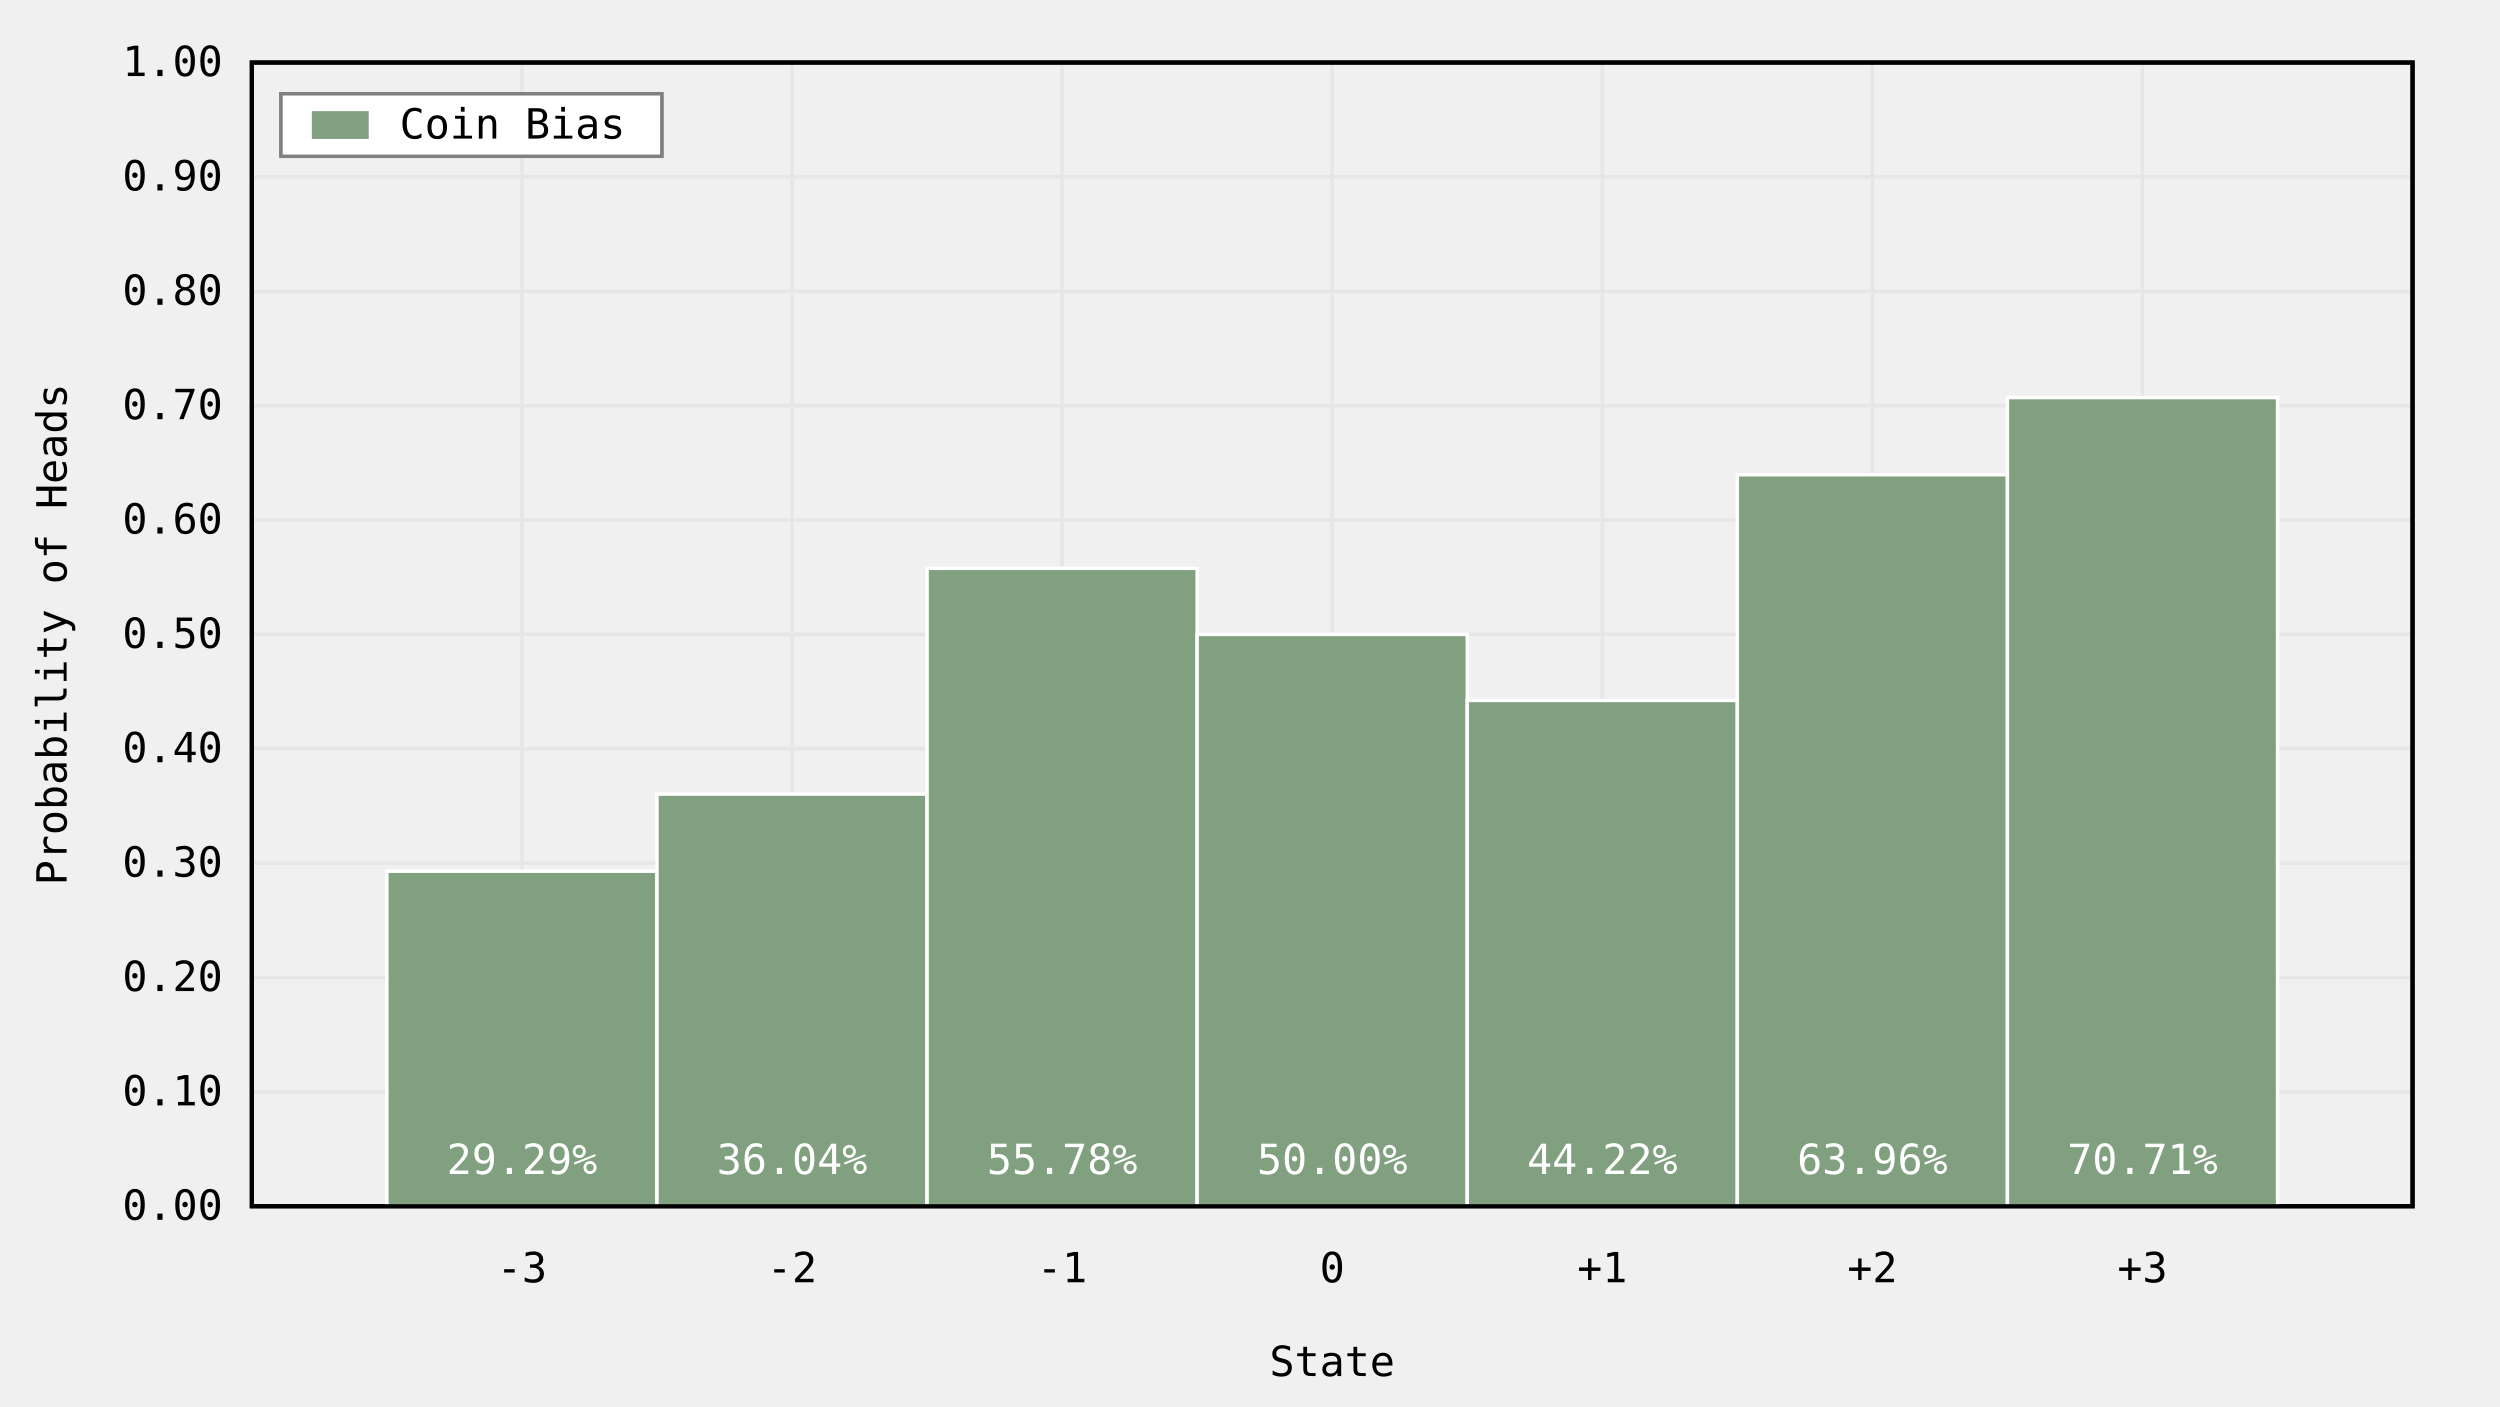
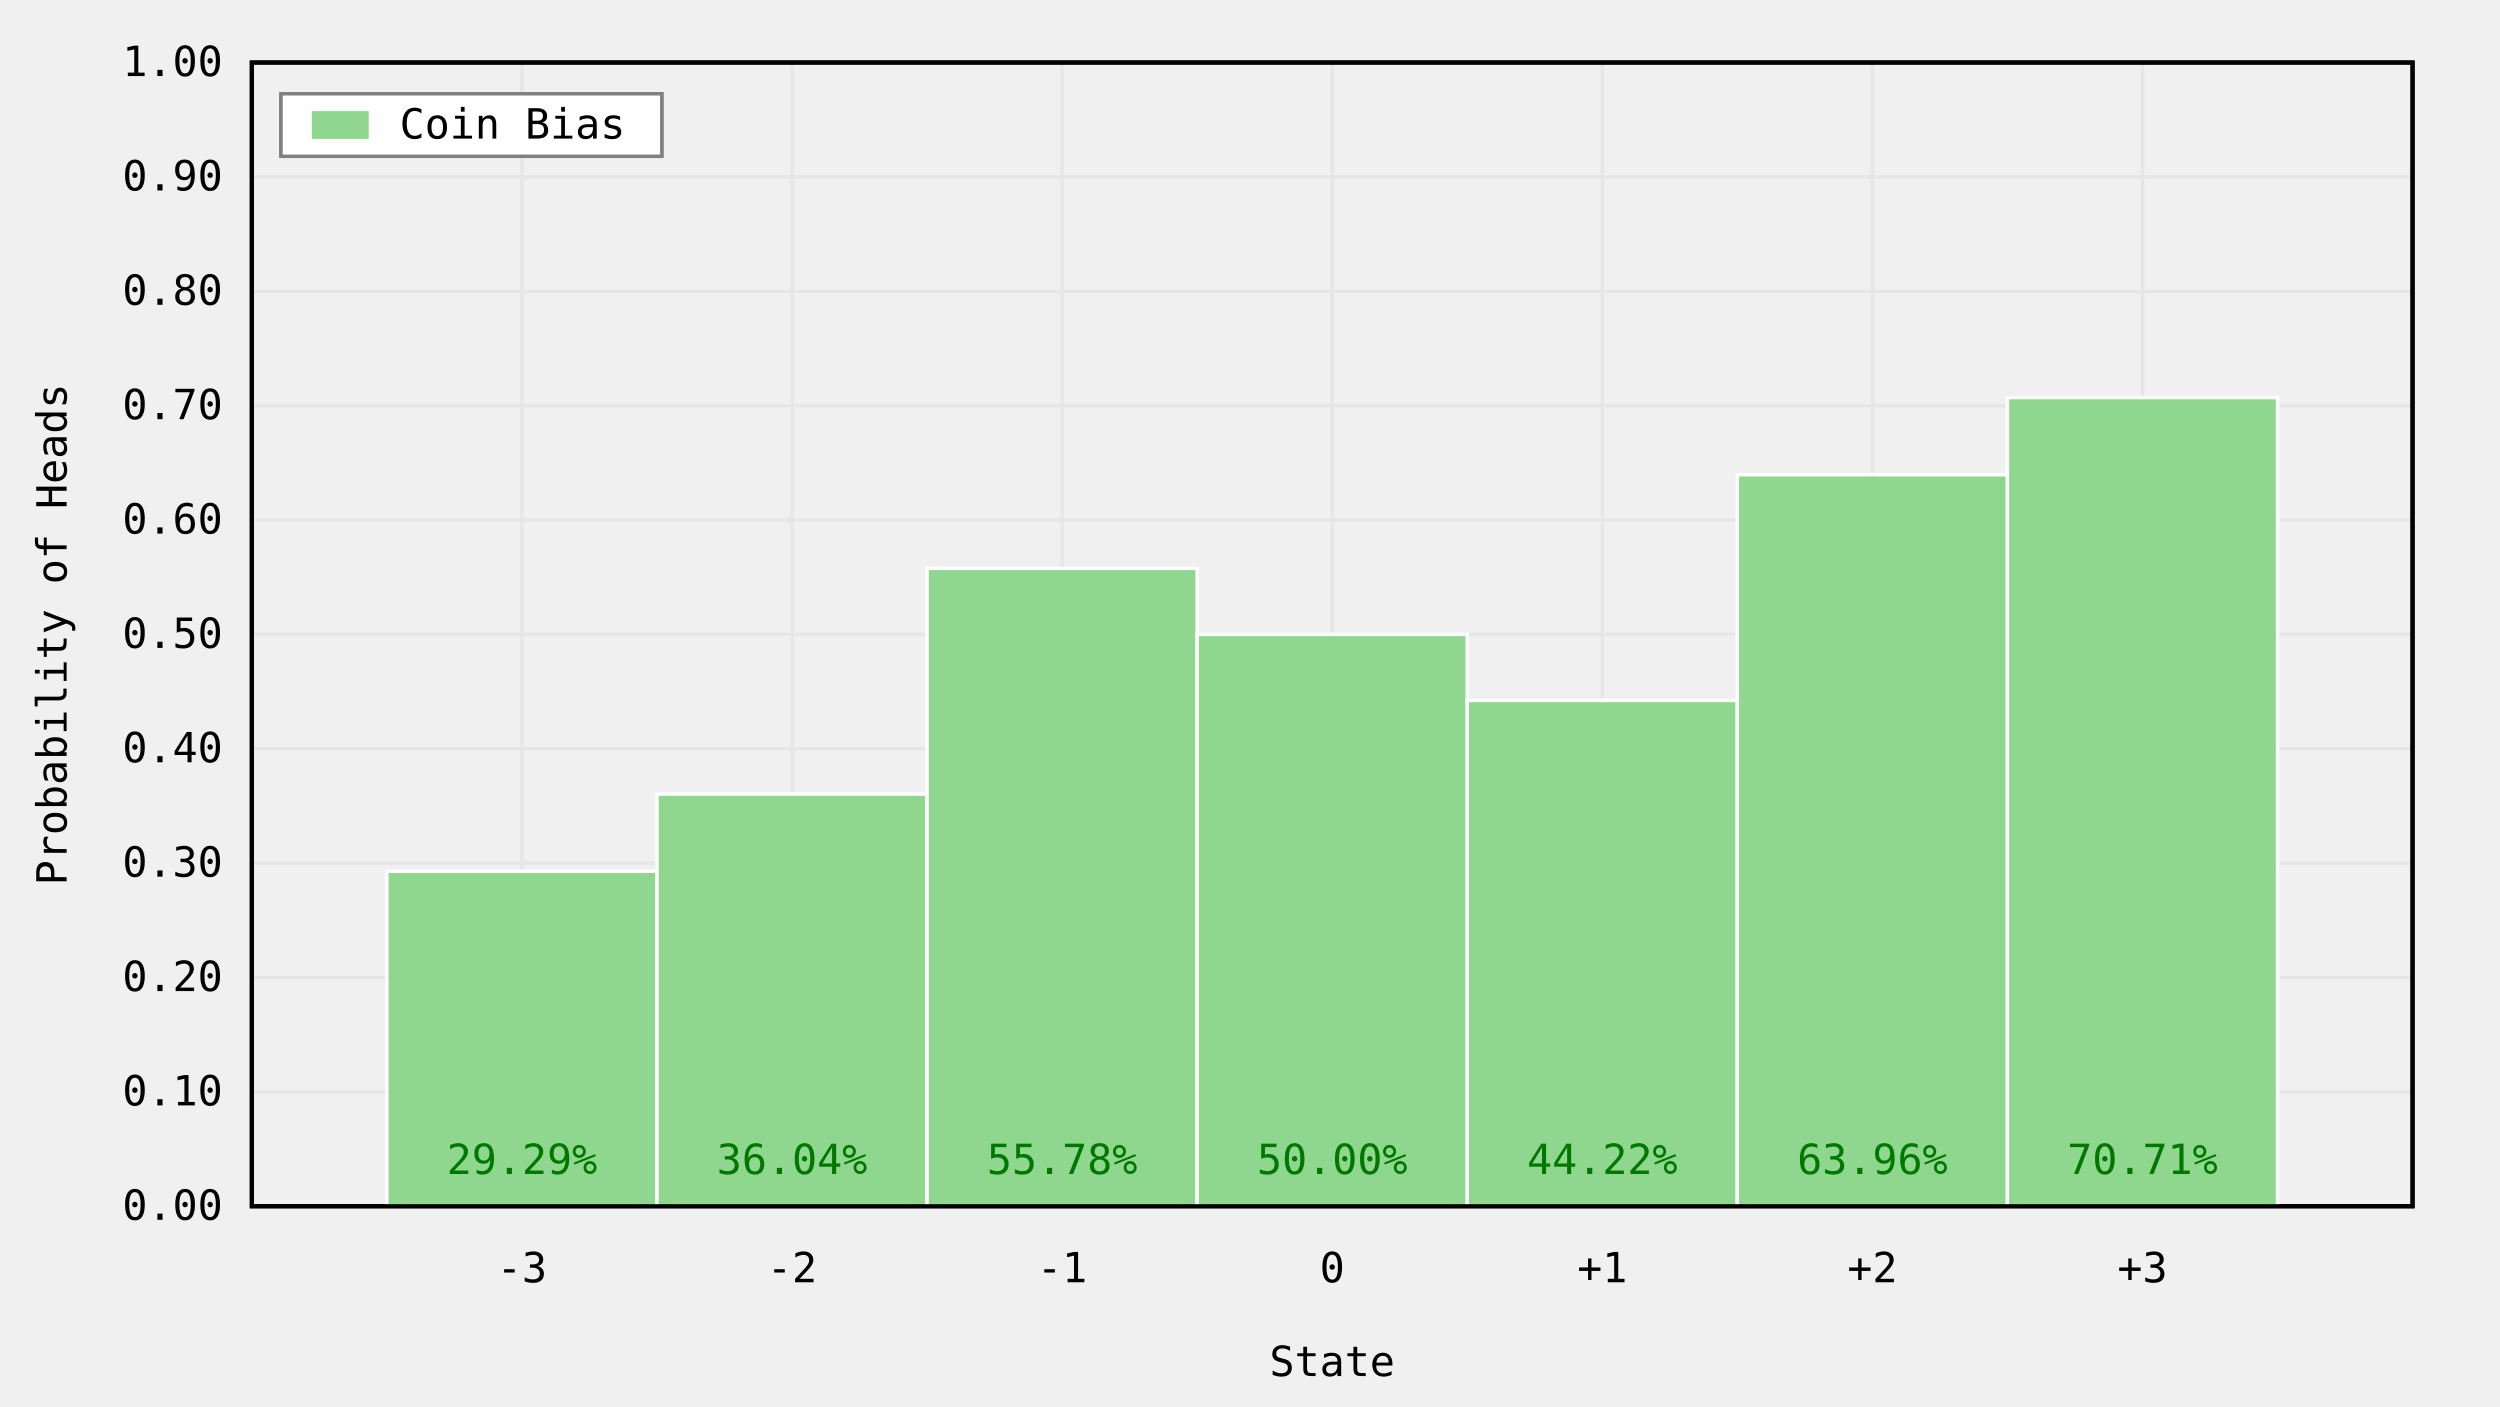
<svg xmlns="http://www.w3.org/2000/svg" xmlns:xlink="http://www.w3.org/1999/xlink" width="720" height="405" viewBox="0 0 720 405">
  <g id="gnuplot_canvas">
    <rect x="0" y="0" width="720" height="405" fill="none" />
    <defs>
      <circle id="gpDot" r="0.5" stroke-width="0.5" stroke="currentColor" />
      <path id="gpPt0" stroke-width="0.222" stroke="currentColor" d="M-1,0 h2 M0,-1 v2" />
      <path id="gpPt1" stroke-width="0.222" stroke="currentColor" d="M-1,-1 L1,1 M1,-1 L-1,1" />
      <path id="gpPt2" stroke-width="0.222" stroke="currentColor" d="M-1,0 L1,0 M0,-1 L0,1 M-1,-1 L1,1 M-1,1 L1,-1" />
      <rect id="gpPt3" stroke-width="0.222" stroke="currentColor" x="-1" y="-1" width="2" height="2" />
      <rect id="gpPt4" stroke-width="0.222" stroke="currentColor" fill="currentColor" x="-1" y="-1" width="2" height="2" />
      <circle id="gpPt5" stroke-width="0.222" stroke="currentColor" cx="0" cy="0" r="1" />
      <use xlink:href="#gpPt5" id="gpPt6" fill="currentColor" stroke="none" />
      <path id="gpPt7" stroke-width="0.222" stroke="currentColor" d="M0,-1.33 L-1.33,0.67 L1.33,0.67 z" />
      <use xlink:href="#gpPt7" id="gpPt8" fill="currentColor" stroke="none" />
      <use xlink:href="#gpPt7" id="gpPt9" stroke="currentColor" transform="rotate(180)" />
      <use xlink:href="#gpPt9" id="gpPt10" fill="currentColor" stroke="none" />
      <use xlink:href="#gpPt3" id="gpPt11" stroke="currentColor" transform="rotate(45)" />
      <use xlink:href="#gpPt11" id="gpPt12" fill="currentColor" stroke="none" />
      <path id="gpPt13" stroke-width="0.222" stroke="currentColor" d="M0,1.330 L1.265,0.411 L0.782,-1.067 L-0.782,-1.076 L-1.265,0.411 z" />
      <use xlink:href="#gpPt13" id="gpPt14" fill="currentColor" stroke="none" />
      <filter id="textbox" filterUnits="objectBoundingBox" x="0" y="0" height="1" width="1">
        <feFlood flood-color="white" flood-opacity="1" result="bgnd" />
        <feComposite in="SourceGraphic" in2="bgnd" operator="atop" />
      </filter>
      <filter id="greybox" filterUnits="objectBoundingBox" x="0" y="0" height="1" width="1">
        <feFlood flood-color="lightgrey" flood-opacity="1" result="grey" />
        <feComposite in="SourceGraphic" in2="grey" operator="atop" />
      </filter>
    </defs>
    <g fill="none" color="white" stroke="currentColor" stroke-width="1.00" stroke-linecap="butt" stroke-linejoin="miter">
</g>
    <g fill="none" color="white" stroke="currentColor" stroke-width="1.20" stroke-linecap="butt" stroke-linejoin="miter">
</g>
    <g fill="none" color="black" stroke="currentColor" stroke-width="1.20" stroke-linecap="butt" stroke-linejoin="miter">
</g>
    <g fill="none" color="black" stroke="black" stroke-width="1.00" stroke-linecap="butt" stroke-linejoin="miter">
</g>
    <g fill="none" color="black" stroke="currentColor" stroke-width="1.00" stroke-linecap="butt" stroke-linejoin="miter">
      <path stroke="rgb(230, 230, 230)" class="gridline" d="M72.53,347.40 L694.82,347.40  " />
    </g>
    <g fill="none" color="black" stroke="rgb(230, 230, 230)" stroke-width="1.20" stroke-linecap="butt" stroke-linejoin="miter">
</g>
    <g fill="none" color="black" stroke="currentColor" stroke-width="1.20" stroke-linecap="butt" stroke-linejoin="miter">
      <path stroke="black" d="M72.53,347.40 M694.82,347.40  " />
      <g transform="translate(64.14,351.30)" stroke="none" fill="black" font-family="monospace" font-size="12.00" text-anchor="end">
        <text>
          <tspan font-family="monospace">0.00</tspan>
        </text>
      </g>
    </g>
    <g fill="none" color="black" stroke="currentColor" stroke-width="1.20" stroke-linecap="butt" stroke-linejoin="miter">
</g>
    <g fill="none" color="black" stroke="black" stroke-width="1.00" stroke-linecap="butt" stroke-linejoin="miter">
</g>
    <g fill="none" color="black" stroke="currentColor" stroke-width="1.00" stroke-linecap="butt" stroke-linejoin="miter">
      <path stroke="rgb(230, 230, 230)" class="gridline" d="M72.53,314.46 L694.82,314.46  " />
    </g>
    <g fill="none" color="black" stroke="rgb(230, 230, 230)" stroke-width="1.20" stroke-linecap="butt" stroke-linejoin="miter">
</g>
    <g fill="none" color="black" stroke="currentColor" stroke-width="1.20" stroke-linecap="butt" stroke-linejoin="miter">
      <path stroke="black" d="M72.53,314.46 M694.82,314.46  " />
      <g transform="translate(64.14,318.36)" stroke="none" fill="black" font-family="monospace" font-size="12.00" text-anchor="end">
        <text>
          <tspan font-family="monospace">0.10</tspan>
        </text>
      </g>
    </g>
    <g fill="none" color="black" stroke="currentColor" stroke-width="1.20" stroke-linecap="butt" stroke-linejoin="miter">
</g>
    <g fill="none" color="black" stroke="black" stroke-width="1.00" stroke-linecap="butt" stroke-linejoin="miter">
</g>
    <g fill="none" color="black" stroke="currentColor" stroke-width="1.00" stroke-linecap="butt" stroke-linejoin="miter">
      <path stroke="rgb(230, 230, 230)" class="gridline" d="M72.53,281.52 L694.82,281.52  " />
    </g>
    <g fill="none" color="black" stroke="rgb(230, 230, 230)" stroke-width="1.20" stroke-linecap="butt" stroke-linejoin="miter">
</g>
    <g fill="none" color="black" stroke="currentColor" stroke-width="1.20" stroke-linecap="butt" stroke-linejoin="miter">
      <path stroke="black" d="M72.53,281.52 M694.82,281.52  " />
      <g transform="translate(64.14,285.42)" stroke="none" fill="black" font-family="monospace" font-size="12.00" text-anchor="end">
        <text>
          <tspan font-family="monospace">0.20</tspan>
        </text>
      </g>
    </g>
    <g fill="none" color="black" stroke="currentColor" stroke-width="1.20" stroke-linecap="butt" stroke-linejoin="miter">
</g>
    <g fill="none" color="black" stroke="black" stroke-width="1.00" stroke-linecap="butt" stroke-linejoin="miter">
</g>
    <g fill="none" color="black" stroke="currentColor" stroke-width="1.00" stroke-linecap="butt" stroke-linejoin="miter">
      <path stroke="rgb(230, 230, 230)" class="gridline" d="M72.53,248.58 L694.82,248.58  " />
    </g>
    <g fill="none" color="black" stroke="rgb(230, 230, 230)" stroke-width="1.20" stroke-linecap="butt" stroke-linejoin="miter">
</g>
    <g fill="none" color="black" stroke="currentColor" stroke-width="1.20" stroke-linecap="butt" stroke-linejoin="miter">
      <path stroke="black" d="M72.53,248.58 M694.82,248.58  " />
      <g transform="translate(64.14,252.48)" stroke="none" fill="black" font-family="monospace" font-size="12.00" text-anchor="end">
        <text>
          <tspan font-family="monospace">0.30</tspan>
        </text>
      </g>
    </g>
    <g fill="none" color="black" stroke="currentColor" stroke-width="1.20" stroke-linecap="butt" stroke-linejoin="miter">
</g>
    <g fill="none" color="black" stroke="black" stroke-width="1.00" stroke-linecap="butt" stroke-linejoin="miter">
</g>
    <g fill="none" color="black" stroke="currentColor" stroke-width="1.00" stroke-linecap="butt" stroke-linejoin="miter">
      <path stroke="rgb(230, 230, 230)" class="gridline" d="M72.53,215.64 L694.82,215.64  " />
    </g>
    <g fill="none" color="black" stroke="rgb(230, 230, 230)" stroke-width="1.20" stroke-linecap="butt" stroke-linejoin="miter">
</g>
    <g fill="none" color="black" stroke="currentColor" stroke-width="1.20" stroke-linecap="butt" stroke-linejoin="miter">
      <path stroke="black" d="M72.53,215.64 M694.82,215.64  " />
      <g transform="translate(64.14,219.54)" stroke="none" fill="black" font-family="monospace" font-size="12.00" text-anchor="end">
        <text>
          <tspan font-family="monospace">0.40</tspan>
        </text>
      </g>
    </g>
    <g fill="none" color="black" stroke="currentColor" stroke-width="1.20" stroke-linecap="butt" stroke-linejoin="miter">
</g>
    <g fill="none" color="black" stroke="black" stroke-width="1.00" stroke-linecap="butt" stroke-linejoin="miter">
</g>
    <g fill="none" color="black" stroke="currentColor" stroke-width="1.00" stroke-linecap="butt" stroke-linejoin="miter">
      <path stroke="rgb(230, 230, 230)" class="gridline" d="M72.53,182.70 L694.82,182.70  " />
    </g>
    <g fill="none" color="black" stroke="rgb(230, 230, 230)" stroke-width="1.20" stroke-linecap="butt" stroke-linejoin="miter">
</g>
    <g fill="none" color="black" stroke="currentColor" stroke-width="1.20" stroke-linecap="butt" stroke-linejoin="miter">
      <path stroke="black" d="M72.53,182.70 M694.82,182.70  " />
      <g transform="translate(64.14,186.60)" stroke="none" fill="black" font-family="monospace" font-size="12.00" text-anchor="end">
        <text>
          <tspan font-family="monospace">0.50</tspan>
        </text>
      </g>
    </g>
    <g fill="none" color="black" stroke="currentColor" stroke-width="1.20" stroke-linecap="butt" stroke-linejoin="miter">
</g>
    <g fill="none" color="black" stroke="black" stroke-width="1.00" stroke-linecap="butt" stroke-linejoin="miter">
</g>
    <g fill="none" color="black" stroke="currentColor" stroke-width="1.00" stroke-linecap="butt" stroke-linejoin="miter">
      <path stroke="rgb(230, 230, 230)" class="gridline" d="M72.53,149.77 L694.82,149.77  " />
    </g>
    <g fill="none" color="black" stroke="rgb(230, 230, 230)" stroke-width="1.20" stroke-linecap="butt" stroke-linejoin="miter">
</g>
    <g fill="none" color="black" stroke="currentColor" stroke-width="1.20" stroke-linecap="butt" stroke-linejoin="miter">
      <path stroke="black" d="M72.53,149.77 M694.82,149.77  " />
      <g transform="translate(64.14,153.67)" stroke="none" fill="black" font-family="monospace" font-size="12.00" text-anchor="end">
        <text>
          <tspan font-family="monospace">0.60</tspan>
        </text>
      </g>
    </g>
    <g fill="none" color="black" stroke="currentColor" stroke-width="1.20" stroke-linecap="butt" stroke-linejoin="miter">
</g>
    <g fill="none" color="black" stroke="black" stroke-width="1.00" stroke-linecap="butt" stroke-linejoin="miter">
</g>
    <g fill="none" color="black" stroke="currentColor" stroke-width="1.00" stroke-linecap="butt" stroke-linejoin="miter">
      <path stroke="rgb(230, 230, 230)" class="gridline" d="M72.53,116.83 L694.82,116.83  " />
    </g>
    <g fill="none" color="black" stroke="rgb(230, 230, 230)" stroke-width="1.20" stroke-linecap="butt" stroke-linejoin="miter">
</g>
    <g fill="none" color="black" stroke="currentColor" stroke-width="1.20" stroke-linecap="butt" stroke-linejoin="miter">
      <path stroke="black" d="M72.53,116.83 M694.82,116.83  " />
      <g transform="translate(64.14,120.73)" stroke="none" fill="black" font-family="monospace" font-size="12.00" text-anchor="end">
        <text>
          <tspan font-family="monospace">0.70</tspan>
        </text>
      </g>
    </g>
    <g fill="none" color="black" stroke="currentColor" stroke-width="1.20" stroke-linecap="butt" stroke-linejoin="miter">
</g>
    <g fill="none" color="black" stroke="black" stroke-width="1.00" stroke-linecap="butt" stroke-linejoin="miter">
</g>
    <g fill="none" color="black" stroke="currentColor" stroke-width="1.00" stroke-linecap="butt" stroke-linejoin="miter">
      <path stroke="rgb(230, 230, 230)" class="gridline" d="M72.53,83.89 L694.82,83.89  " />
    </g>
    <g fill="none" color="black" stroke="rgb(230, 230, 230)" stroke-width="1.20" stroke-linecap="butt" stroke-linejoin="miter">
</g>
    <g fill="none" color="black" stroke="currentColor" stroke-width="1.20" stroke-linecap="butt" stroke-linejoin="miter">
      <path stroke="black" d="M72.53,83.89 M694.82,83.89  " />
      <g transform="translate(64.14,87.79)" stroke="none" fill="black" font-family="monospace" font-size="12.00" text-anchor="end">
        <text>
          <tspan font-family="monospace">0.80</tspan>
        </text>
      </g>
    </g>
    <g fill="none" color="black" stroke="currentColor" stroke-width="1.20" stroke-linecap="butt" stroke-linejoin="miter">
</g>
    <g fill="none" color="black" stroke="black" stroke-width="1.00" stroke-linecap="butt" stroke-linejoin="miter">
</g>
    <g fill="none" color="black" stroke="currentColor" stroke-width="1.00" stroke-linecap="butt" stroke-linejoin="miter">
      <path stroke="rgb(230, 230, 230)" class="gridline" d="M72.53,50.95 L694.82,50.95  " />
    </g>
    <g fill="none" color="black" stroke="rgb(230, 230, 230)" stroke-width="1.20" stroke-linecap="butt" stroke-linejoin="miter">
</g>
    <g fill="none" color="black" stroke="currentColor" stroke-width="1.20" stroke-linecap="butt" stroke-linejoin="miter">
      <path stroke="black" d="M72.53,50.95 M694.82,50.95  " />
      <g transform="translate(64.14,54.85)" stroke="none" fill="black" font-family="monospace" font-size="12.00" text-anchor="end">
        <text>
          <tspan font-family="monospace">0.90</tspan>
        </text>
      </g>
    </g>
    <g fill="none" color="black" stroke="currentColor" stroke-width="1.20" stroke-linecap="butt" stroke-linejoin="miter">
</g>
    <g fill="none" color="black" stroke="black" stroke-width="1.00" stroke-linecap="butt" stroke-linejoin="miter">
</g>
    <g fill="none" color="black" stroke="currentColor" stroke-width="1.00" stroke-linecap="butt" stroke-linejoin="miter">
      <path stroke="rgb(230, 230, 230)" class="gridline" d="M72.53,18.01 L694.82,18.01  " />
    </g>
    <g fill="none" color="black" stroke="rgb(230, 230, 230)" stroke-width="1.20" stroke-linecap="butt" stroke-linejoin="miter">
</g>
    <g fill="none" color="black" stroke="currentColor" stroke-width="1.20" stroke-linecap="butt" stroke-linejoin="miter">
      <path stroke="black" d="M72.53,18.01 M694.82,18.01  " />
      <g transform="translate(64.14,21.91)" stroke="none" fill="black" font-family="monospace" font-size="12.00" text-anchor="end">
        <text>
          <tspan font-family="monospace">1.00</tspan>
        </text>
      </g>
    </g>
    <g fill="none" color="black" stroke="currentColor" stroke-width="1.20" stroke-linecap="butt" stroke-linejoin="miter">
</g>
    <g fill="none" color="black" stroke="black" stroke-width="1.00" stroke-linecap="butt" stroke-linejoin="miter">
</g>
    <g fill="none" color="black" stroke="currentColor" stroke-width="1.00" stroke-linecap="butt" stroke-linejoin="miter">
      <path stroke="rgb(230, 230, 230)" class="gridline" d="M150.32,347.40 L150.32,45.01 M150.32,27.01 L150.32,18.01  " />
    </g>
    <g fill="none" color="black" stroke="rgb(230, 230, 230)" stroke-width="1.20" stroke-linecap="butt" stroke-linejoin="miter">
</g>
    <g fill="none" color="black" stroke="currentColor" stroke-width="1.20" stroke-linecap="butt" stroke-linejoin="miter">
      <path stroke="black" d="M150.32,347.40 M150.32,18.01  " />
      <g transform="translate(150.32,369.30)" stroke="none" fill="black" font-family="monospace" font-size="12.00" text-anchor="middle">
        <text>
          <tspan font-family="monospace">-3</tspan>
        </text>
      </g>
    </g>
    <g fill="none" color="black" stroke="currentColor" stroke-width="1.20" stroke-linecap="butt" stroke-linejoin="miter">
</g>
    <g fill="none" color="black" stroke="black" stroke-width="1.00" stroke-linecap="butt" stroke-linejoin="miter">
</g>
    <g fill="none" color="black" stroke="currentColor" stroke-width="1.00" stroke-linecap="butt" stroke-linejoin="miter">
      <path stroke="rgb(230, 230, 230)" class="gridline" d="M228.10,347.40 L228.10,18.01  " />
    </g>
    <g fill="none" color="black" stroke="rgb(230, 230, 230)" stroke-width="1.20" stroke-linecap="butt" stroke-linejoin="miter">
</g>
    <g fill="none" color="black" stroke="currentColor" stroke-width="1.20" stroke-linecap="butt" stroke-linejoin="miter">
      <path stroke="black" d="M228.10,347.40 M228.10,18.01  " />
      <g transform="translate(228.10,369.30)" stroke="none" fill="black" font-family="monospace" font-size="12.00" text-anchor="middle">
        <text>
          <tspan font-family="monospace">-2</tspan>
        </text>
      </g>
    </g>
    <g fill="none" color="black" stroke="currentColor" stroke-width="1.20" stroke-linecap="butt" stroke-linejoin="miter">
</g>
    <g fill="none" color="black" stroke="black" stroke-width="1.00" stroke-linecap="butt" stroke-linejoin="miter">
</g>
    <g fill="none" color="black" stroke="currentColor" stroke-width="1.00" stroke-linecap="butt" stroke-linejoin="miter">
      <path stroke="rgb(230, 230, 230)" class="gridline" d="M305.89,347.40 L305.89,18.01  " />
    </g>
    <g fill="none" color="black" stroke="rgb(230, 230, 230)" stroke-width="1.20" stroke-linecap="butt" stroke-linejoin="miter">
</g>
    <g fill="none" color="black" stroke="currentColor" stroke-width="1.20" stroke-linecap="butt" stroke-linejoin="miter">
      <path stroke="black" d="M305.89,347.40 M305.89,18.01  " />
      <g transform="translate(305.89,369.30)" stroke="none" fill="black" font-family="monospace" font-size="12.00" text-anchor="middle">
        <text>
          <tspan font-family="monospace">-1</tspan>
        </text>
      </g>
    </g>
    <g fill="none" color="black" stroke="currentColor" stroke-width="1.20" stroke-linecap="butt" stroke-linejoin="miter">
</g>
    <g fill="none" color="black" stroke="black" stroke-width="1.00" stroke-linecap="butt" stroke-linejoin="miter">
</g>
    <g fill="none" color="black" stroke="currentColor" stroke-width="1.00" stroke-linecap="butt" stroke-linejoin="miter">
      <path stroke="rgb(230, 230, 230)" class="gridline" d="M383.68,347.40 L383.68,18.01  " />
    </g>
    <g fill="none" color="black" stroke="rgb(230, 230, 230)" stroke-width="1.20" stroke-linecap="butt" stroke-linejoin="miter">
</g>
    <g fill="none" color="black" stroke="currentColor" stroke-width="1.20" stroke-linecap="butt" stroke-linejoin="miter">
      <path stroke="black" d="M383.68,347.40 M383.68,18.01  " />
      <g transform="translate(383.68,369.30)" stroke="none" fill="black" font-family="monospace" font-size="12.00" text-anchor="middle">
        <text>
          <tspan font-family="monospace"> 0</tspan>
        </text>
      </g>
    </g>
    <g fill="none" color="black" stroke="currentColor" stroke-width="1.20" stroke-linecap="butt" stroke-linejoin="miter">
</g>
    <g fill="none" color="black" stroke="black" stroke-width="1.00" stroke-linecap="butt" stroke-linejoin="miter">
</g>
    <g fill="none" color="black" stroke="currentColor" stroke-width="1.00" stroke-linecap="butt" stroke-linejoin="miter">
      <path stroke="rgb(230, 230, 230)" class="gridline" d="M461.46,347.40 L461.46,18.01  " />
    </g>
    <g fill="none" color="black" stroke="rgb(230, 230, 230)" stroke-width="1.20" stroke-linecap="butt" stroke-linejoin="miter">
</g>
    <g fill="none" color="black" stroke="currentColor" stroke-width="1.20" stroke-linecap="butt" stroke-linejoin="miter">
      <path stroke="black" d="M461.46,347.40 M461.46,18.01  " />
      <g transform="translate(461.46,369.30)" stroke="none" fill="black" font-family="monospace" font-size="12.00" text-anchor="middle">
        <text>
          <tspan font-family="monospace">+1</tspan>
        </text>
      </g>
    </g>
    <g fill="none" color="black" stroke="currentColor" stroke-width="1.20" stroke-linecap="butt" stroke-linejoin="miter">
</g>
    <g fill="none" color="black" stroke="black" stroke-width="1.00" stroke-linecap="butt" stroke-linejoin="miter">
</g>
    <g fill="none" color="black" stroke="currentColor" stroke-width="1.00" stroke-linecap="butt" stroke-linejoin="miter">
      <path stroke="rgb(230, 230, 230)" class="gridline" d="M539.25,347.40 L539.25,18.01  " />
    </g>
    <g fill="none" color="black" stroke="rgb(230, 230, 230)" stroke-width="1.20" stroke-linecap="butt" stroke-linejoin="miter">
</g>
    <g fill="none" color="black" stroke="currentColor" stroke-width="1.20" stroke-linecap="butt" stroke-linejoin="miter">
      <path stroke="black" d="M539.25,347.40 M539.25,18.01  " />
      <g transform="translate(539.25,369.30)" stroke="none" fill="black" font-family="monospace" font-size="12.00" text-anchor="middle">
        <text>
          <tspan font-family="monospace">+2</tspan>
        </text>
      </g>
    </g>
    <g fill="none" color="black" stroke="currentColor" stroke-width="1.20" stroke-linecap="butt" stroke-linejoin="miter">
</g>
    <g fill="none" color="black" stroke="black" stroke-width="1.00" stroke-linecap="butt" stroke-linejoin="miter">
</g>
    <g fill="none" color="black" stroke="currentColor" stroke-width="1.00" stroke-linecap="butt" stroke-linejoin="miter">
      <path stroke="rgb(230, 230, 230)" class="gridline" d="M617.03,347.40 L617.03,18.01  " />
    </g>
    <g fill="none" color="black" stroke="rgb(230, 230, 230)" stroke-width="1.20" stroke-linecap="butt" stroke-linejoin="miter">
</g>
    <g fill="none" color="black" stroke="currentColor" stroke-width="1.20" stroke-linecap="butt" stroke-linejoin="miter">
      <path stroke="black" d="M617.03,347.40 M617.03,18.01  " />
      <g transform="translate(617.03,369.30)" stroke="none" fill="black" font-family="monospace" font-size="12.00" text-anchor="middle">
        <text>
          <tspan font-family="monospace">+3</tspan>
        </text>
      </g>
    </g>
    <g fill="none" color="black" stroke="currentColor" stroke-width="1.20" stroke-linecap="butt" stroke-linejoin="miter">
</g>
    <g fill="none" color="black" stroke="currentColor" stroke-width="1.20" stroke-linecap="butt" stroke-linejoin="miter">
      <path stroke="black" d="M72.53,18.01 L72.53,347.40 L694.82,347.40 L694.82,18.01 L72.53,18.01 Z  " />
    </g>
    <g fill="none" color="black" stroke="currentColor" stroke-width="1.20" stroke-linecap="butt" stroke-linejoin="miter">
      <g transform="translate(19.18,182.71) rotate(270)" stroke="none" fill="black" font-family="monospace" font-size="12.00" text-anchor="middle">
        <text>
          <tspan font-family="monospace">Probability of Heads</tspan>
        </text>
      </g>
    </g>
    <g fill="none" color="black" stroke="currentColor" stroke-width="1.20" stroke-linecap="butt" stroke-linejoin="miter">
      <g transform="translate(383.67,396.30)" stroke="none" fill="black" font-family="monospace" font-size="12.00" text-anchor="middle">
        <text>
          <tspan font-family="monospace">State</tspan>
        </text>
      </g>
    </g>
    <g fill="none" color="black" stroke="currentColor" stroke-width="1.20" stroke-linecap="butt" stroke-linejoin="miter">
</g>
    <g fill="none" color="black" stroke="currentColor" stroke-width="1.00" stroke-linecap="butt" stroke-linejoin="miter">
</g>
    <g fill="none" color="black" stroke="currentColor" stroke-width="1.00" stroke-linecap="butt" stroke-linejoin="miter">
      <path stroke="rgb(128, 128, 128)" d="M80.92,45.01 L80.92,27.01 L190.60,27.01 L190.60,45.01 L80.92,45.01 Z  " />
    </g>
    <g id="gnuplot_plot_1">
      <g fill="none" color="black" stroke="currentColor" stroke-width="1.00" stroke-linecap="butt" stroke-linejoin="miter">
        <g stroke="none" shape-rendering="crispEdges">
-           <polygon fill="rgb(128, 160, 128)" points="111.42,347.40 189.22,347.40 189.22,250.90 111.42,250.90 " />
+           <polygon fill="rgb(143, 215, 143)" points="111.42,347.40 189.22,347.40 189.22,250.90 111.42,250.90 " />
        </g>
        <path stroke="rgb(255, 255, 255)" d="M111.42,347.40 L111.42,250.91 L189.21,250.91 L189.21,347.40 L111.42,347.40 Z  " />
      </g>
      <g fill="none" color="black" stroke="currentColor" stroke-width="1.00" stroke-linecap="butt" stroke-linejoin="miter">
        <g stroke="none" shape-rendering="crispEdges">
-           <polygon fill="rgb(128, 160, 128)" points="189.21,347.40 267.01,347.40 267.01,228.68 189.21,228.68 " />
+           <polygon fill="rgb(143, 215, 143)" points="189.21,347.40 267.01,347.40 267.01,228.68 189.21,228.68 " />
        </g>
        <path stroke="rgb(255, 255, 255)" d="M189.21,347.40 L189.21,228.69 L267.00,228.69 L267.00,347.40 L189.21,347.40 Z  " />
      </g>
      <g fill="none" color="black" stroke="currentColor" stroke-width="1.00" stroke-linecap="butt" stroke-linejoin="miter">
        <g stroke="none" shape-rendering="crispEdges">
-           <polygon fill="rgb(128, 160, 128)" points="267.00,347.40 344.79,347.40 344.79,163.67 267.00,163.67 " />
+           <polygon fill="rgb(143, 215, 143)" points="267.00,347.40 344.79,347.40 344.79,163.67 267.00,163.67 " />
        </g>
        <path stroke="rgb(255, 255, 255)" d="M267.00,347.40 L267.00,163.68 L344.78,163.68 L344.78,347.40 L267.00,347.40 Z  " />
      </g>
      <g fill="none" color="black" stroke="currentColor" stroke-width="1.00" stroke-linecap="butt" stroke-linejoin="miter">
        <g stroke="none" shape-rendering="crispEdges">
-           <polygon fill="rgb(128, 160, 128)" points="344.78,347.40 422.58,347.40 422.58,182.69 344.78,182.69 " />
+           <polygon fill="rgb(143, 215, 143)" points="344.78,347.40 422.58,347.40 422.58,182.69 344.78,182.69 " />
        </g>
        <path stroke="rgb(255, 255, 255)" d="M344.78,347.40 L344.78,182.70 L422.57,182.70 L422.57,347.40 L344.78,347.40 Z  " />
      </g>
      <g fill="none" color="black" stroke="currentColor" stroke-width="1.00" stroke-linecap="butt" stroke-linejoin="miter">
        <g stroke="none" shape-rendering="crispEdges">
-           <polygon fill="rgb(128, 160, 128)" points="422.57,347.40 500.36,347.40 500.36,201.72 422.57,201.72 " />
+           <polygon fill="rgb(143, 215, 143)" points="422.57,347.40 500.36,347.40 500.36,201.72 422.57,201.72 " />
        </g>
        <path stroke="rgb(255, 255, 255)" d="M422.57,347.40 L422.57,201.73 L500.35,201.73 L500.35,347.40 L422.57,347.40 Z  " />
      </g>
      <g fill="none" color="black" stroke="currentColor" stroke-width="1.00" stroke-linecap="butt" stroke-linejoin="miter">
        <g stroke="none" shape-rendering="crispEdges">
-           <polygon fill="rgb(128, 160, 128)" points="500.35,347.40 578.15,347.40 578.15,136.71 500.35,136.71 " />
+           <polygon fill="rgb(143, 215, 143)" points="500.35,347.40 578.15,347.40 578.15,136.71 500.35,136.71 " />
        </g>
        <path stroke="rgb(255, 255, 255)" d="M500.35,347.40 L500.35,136.72 L578.14,136.72 L578.14,347.40 L500.35,347.40 Z  " />
      </g>
      <g fill="none" color="black" stroke="currentColor" stroke-width="1.00" stroke-linecap="butt" stroke-linejoin="miter">
        <g stroke="none" shape-rendering="crispEdges">
-           <polygon fill="rgb(128, 160, 128)" points="578.14,347.40 655.94,347.40 655.94,114.49 578.14,114.49 " />
+           <polygon fill="rgb(143, 215, 143)" points="578.14,347.40 655.94,347.40 655.94,114.49 578.14,114.49 " />
        </g>
        <path stroke="rgb(255, 255, 255)" d="M578.14,347.40 L578.14,114.50 L655.93,114.50 L655.93,347.40 L578.14,347.40 Z  " />
      </g>
      <g fill="none" color="black" stroke="currentColor" stroke-width="1.00" stroke-linecap="butt" stroke-linejoin="miter">
</g>
    </g>
    <g id="gnuplot_plot_2">
      <g fill="none" color="black" stroke="currentColor" stroke-width="1.00" stroke-linecap="butt" stroke-linejoin="miter">
- </g>
-     </g>
-     <g id="gnuplot_plot_3">
-       <g fill="none" color="black" stroke="currentColor" stroke-width="1.00" stroke-linecap="butt" stroke-linejoin="miter">
-         <g transform="translate(150.32,338.12)" stroke="none" fill="rgb(255,255,255)" font-family="monospace" font-size="12.00" text-anchor="middle">
+         <g transform="translate(72.53,338.12)" stroke="none" fill="rgb(0,120,0)" font-family="monospace" font-size="12.00" text-anchor="middle">
+           <text />
+         </g>
+         <g transform="translate(150.32,338.12)" stroke="none" fill="rgb(0,120,0)" font-family="monospace" font-size="12.00" text-anchor="middle">
          <text>
            <tspan font-family="monospace">29.29%</tspan>
          </text>
        </g>
-         <g transform="translate(228.10,338.12)" stroke="none" fill="rgb(255,255,255)" font-family="monospace" font-size="12.00" text-anchor="middle">
+         <g transform="translate(228.10,338.12)" stroke="none" fill="rgb(0,120,0)" font-family="monospace" font-size="12.00" text-anchor="middle">
          <text>
            <tspan font-family="monospace">36.04%</tspan>
          </text>
        </g>
-         <g transform="translate(305.89,338.12)" stroke="none" fill="rgb(255,255,255)" font-family="monospace" font-size="12.00" text-anchor="middle">
+         <g transform="translate(305.89,338.12)" stroke="none" fill="rgb(0,120,0)" font-family="monospace" font-size="12.00" text-anchor="middle">
          <text>
            <tspan font-family="monospace">55.78%</tspan>
          </text>
        </g>
-         <g transform="translate(383.68,338.12)" stroke="none" fill="rgb(255,255,255)" font-family="monospace" font-size="12.00" text-anchor="middle">
+         <g transform="translate(383.68,338.12)" stroke="none" fill="rgb(0,120,0)" font-family="monospace" font-size="12.00" text-anchor="middle">
          <text>
            <tspan font-family="monospace">50.00%</tspan>
          </text>
        </g>
-         <g transform="translate(461.46,338.12)" stroke="none" fill="rgb(255,255,255)" font-family="monospace" font-size="12.00" text-anchor="middle">
+         <g transform="translate(461.46,338.12)" stroke="none" fill="rgb(0,120,0)" font-family="monospace" font-size="12.00" text-anchor="middle">
          <text>
            <tspan font-family="monospace">44.22%</tspan>
          </text>
        </g>
-         <g transform="translate(539.25,338.12)" stroke="none" fill="rgb(255,255,255)" font-family="monospace" font-size="12.00" text-anchor="middle">
+         <g transform="translate(539.25,338.12)" stroke="none" fill="rgb(0,120,0)" font-family="monospace" font-size="12.00" text-anchor="middle">
          <text>
            <tspan font-family="monospace">63.96%</tspan>
          </text>
        </g>
-         <g transform="translate(617.03,338.12)" stroke="none" fill="rgb(255,255,255)" font-family="monospace" font-size="12.00" text-anchor="middle">
+         <g transform="translate(617.03,338.12)" stroke="none" fill="rgb(0,120,0)" font-family="monospace" font-size="12.00" text-anchor="middle">
          <text>
            <tspan font-family="monospace">70.71%</tspan>
          </text>
+         </g>
+         <g transform="translate(694.82,338.12)" stroke="none" fill="rgb(0,120,0)" font-family="monospace" font-size="12.00" text-anchor="middle">
+           <text />
        </g>
      </g>
    </g>
    <g stroke="none" shape-rendering="crispEdges">
      <polygon fill="white" points="80.92,45.01 190.60,45.01 190.60,27.01 80.92,27.01 " />
    </g>
    <g fill="none" color="black" stroke="currentColor" stroke-width="1.00" stroke-linecap="butt" stroke-linejoin="miter">
      <path stroke="rgb(128, 128, 128)" d="M80.92,45.01 L80.92,27.01 L190.60,27.01 L190.60,45.01 L80.92,45.01 Z  " />
    </g>
    <g id="gnuplot_plot_1">
      <g fill="none" color="black" stroke="currentColor" stroke-width="1.00" stroke-linecap="butt" stroke-linejoin="miter">
        <g transform="translate(115.09,39.91)" stroke="none" fill="black" font-family="monospace" font-size="12.00" text-anchor="start">
          <text>
            <tspan font-family="monospace">Coin Bias</tspan>
          </text>
        </g>
      </g>
      <g fill="none" color="black" stroke="currentColor" stroke-width="1.00" stroke-linecap="butt" stroke-linejoin="miter">
        <g stroke="none" shape-rendering="crispEdges">
-           <polygon fill="rgb(128, 160, 128)" points="89.31,40.51 106.70,40.51 106.70,31.51 89.31,31.51 " />
+           <polygon fill="rgb(143, 215, 143)" points="89.31,40.51 106.70,40.51 106.70,31.51 89.31,31.51 " />
        </g>
        <path stroke="rgb(255, 255, 255)" d="M89.31,40.51 L106.70,40.51 L106.70,31.51 L89.31,31.51 L89.31,40.51 Z  " />
      </g>
      <g fill="none" color="black" stroke="currentColor" stroke-width="1.00" stroke-linecap="butt" stroke-linejoin="miter">
</g>
    </g>
    <g id="gnuplot_plot_2">
      <g fill="none" color="black" stroke="currentColor" stroke-width="1.00" stroke-linecap="butt" stroke-linejoin="miter">
</g>
    </g>
-     <g id="gnuplot_plot_3">
-       <g fill="none" color="black" stroke="currentColor" stroke-width="1.00" stroke-linecap="butt" stroke-linejoin="miter">
- </g>
-     </g>
-     <g fill="none" color="white" stroke="rgb(255, 255, 255)" stroke-width="2.00" stroke-linecap="butt" stroke-linejoin="miter">
+     <g fill="none" color="white" stroke="rgb(  0, 120,   0)" stroke-width="2.00" stroke-linecap="butt" stroke-linejoin="miter">
</g>
    <g fill="none" color="black" stroke="currentColor" stroke-width="2.00" stroke-linecap="butt" stroke-linejoin="miter">
</g>
    <g fill="none" color="black" stroke="black" stroke-width="1.20" stroke-linecap="butt" stroke-linejoin="miter">
</g>
    <g fill="none" color="black" stroke="currentColor" stroke-width="1.20" stroke-linecap="butt" stroke-linejoin="miter">
      <path stroke="black" d="M72.53,18.01 L72.53,347.40 L694.82,347.40 L694.82,18.01 L72.53,18.01 Z  " />
    </g>
    <g fill="none" color="black" stroke="currentColor" stroke-width="1.20" stroke-linecap="butt" stroke-linejoin="miter">
</g>
  </g>
</svg>
